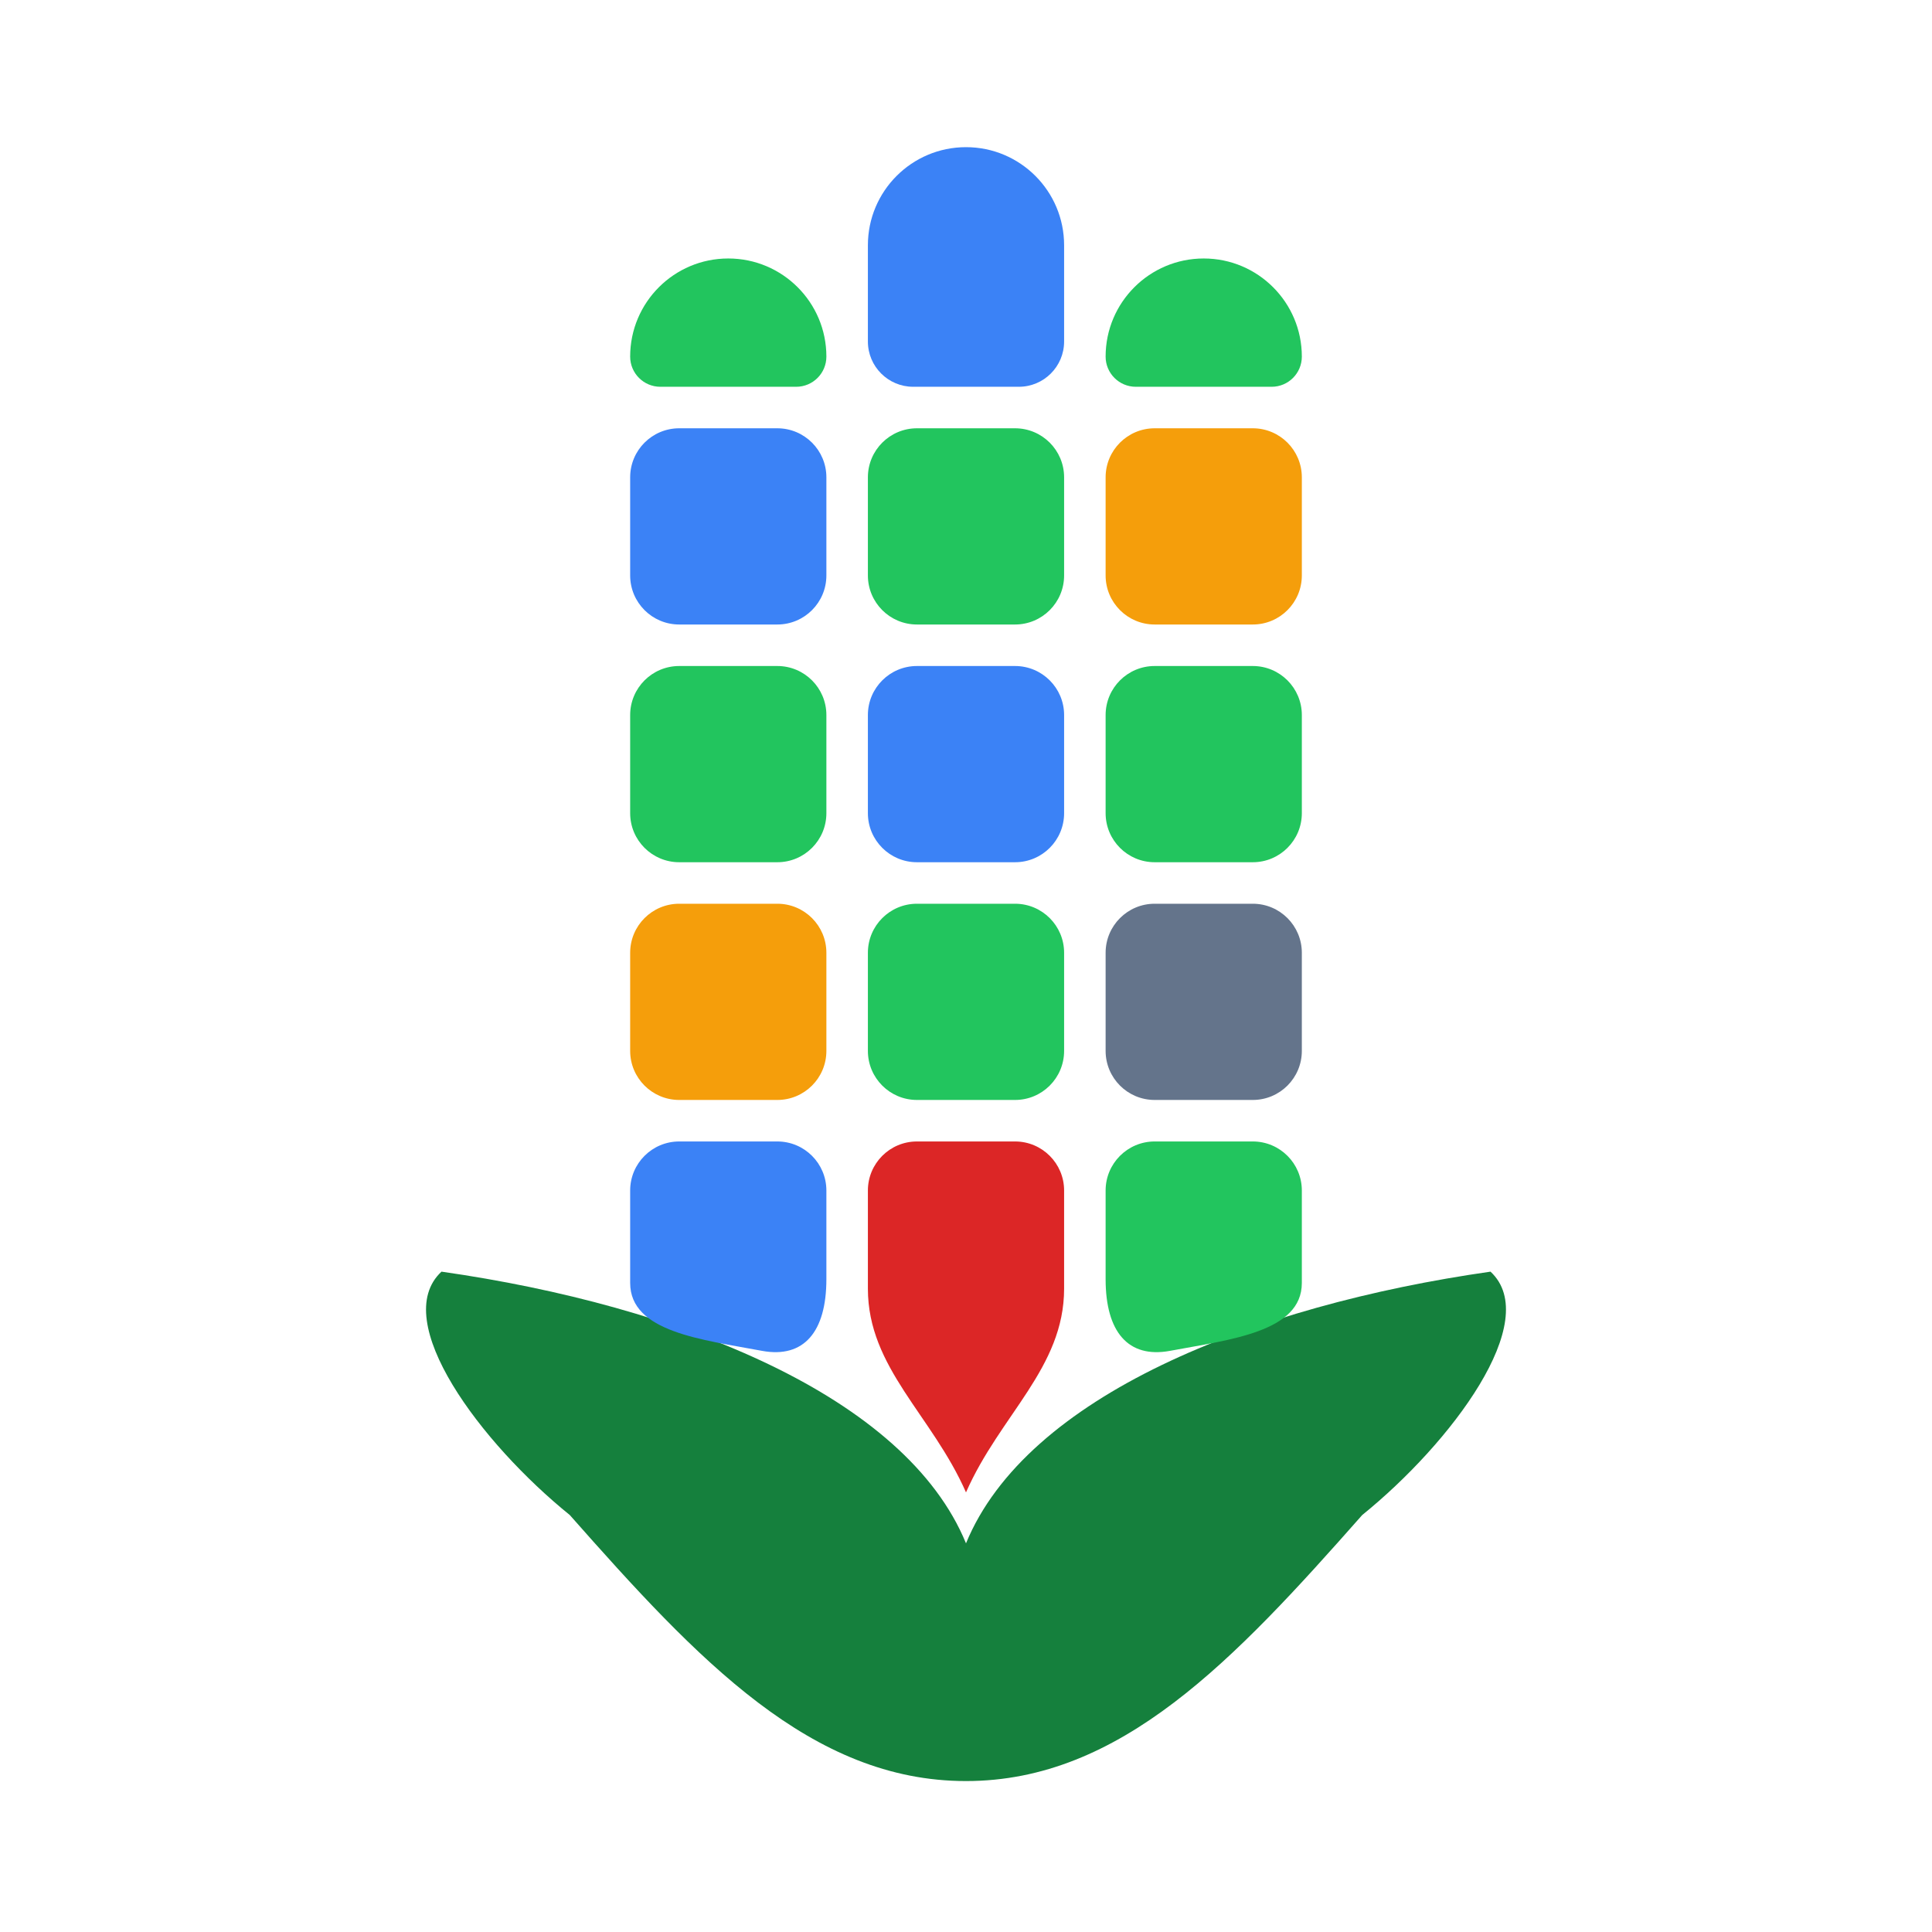
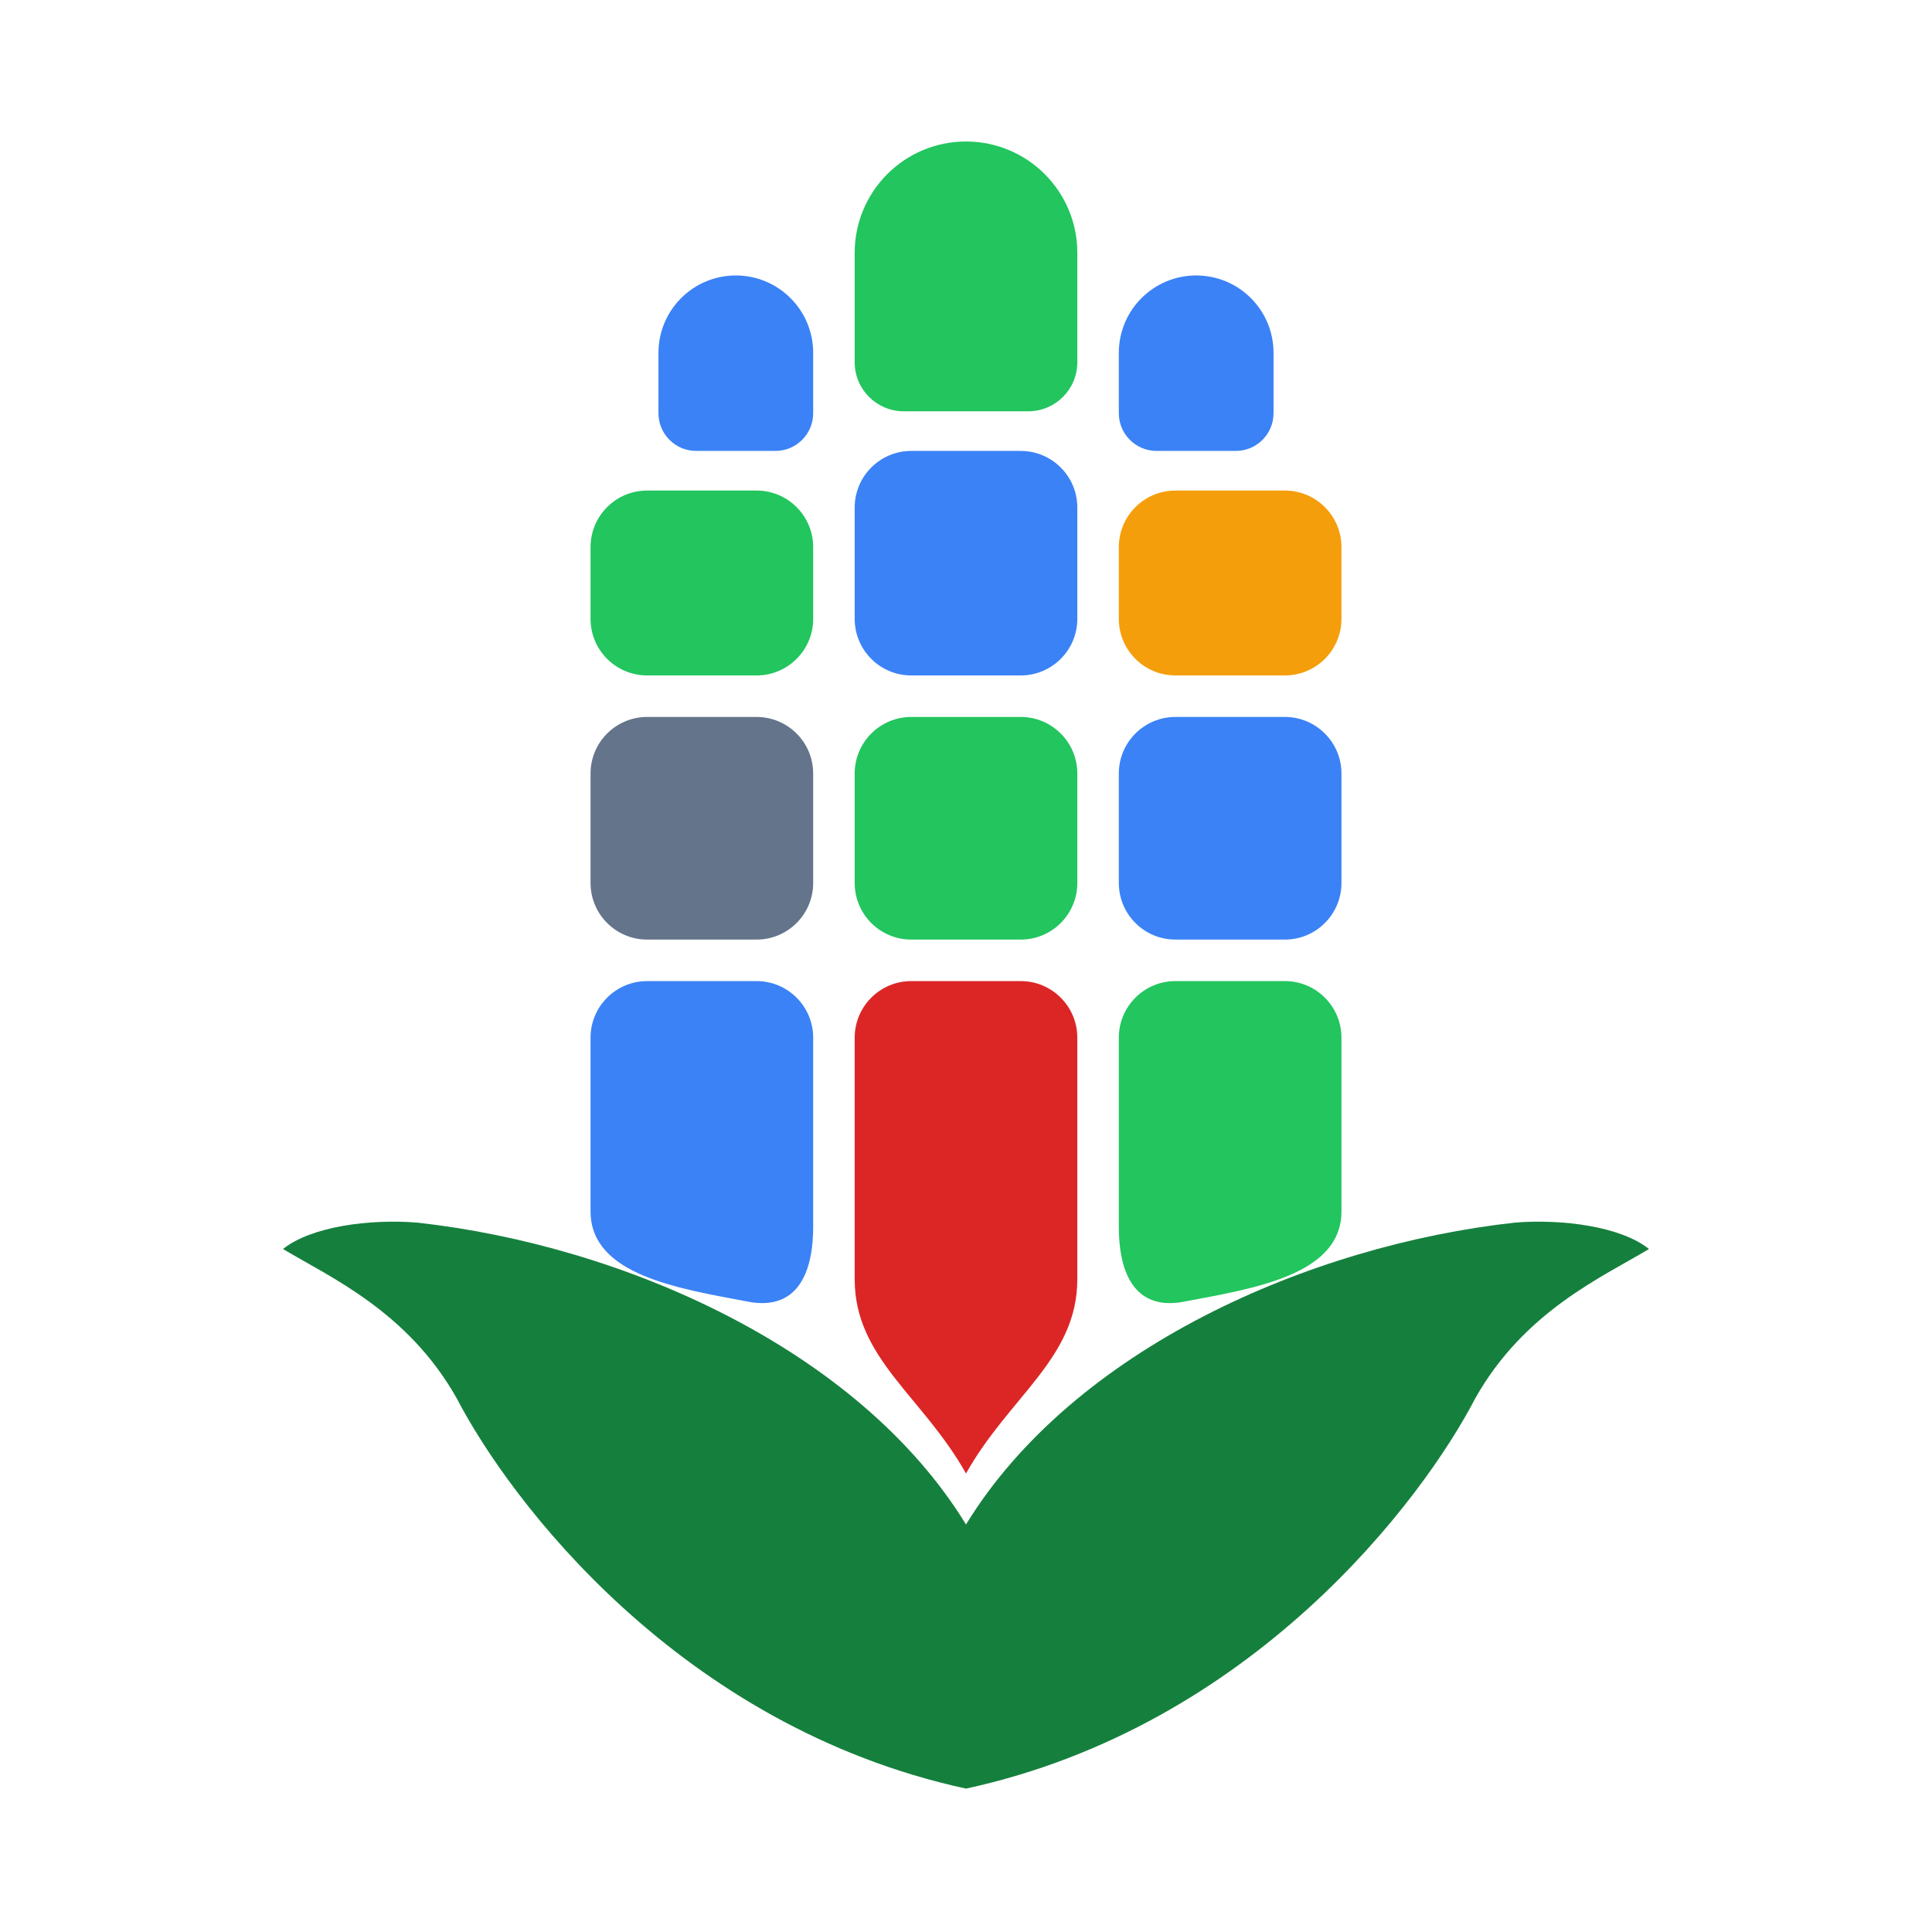
<svg xmlns="http://www.w3.org/2000/svg" viewBox="0 0 1024 1024">
  <g id="background">
    <rect width="1024" height="1024" fill="#FFFFFF" />
  </g>
  <g id="corn">
    <g id="husk" fill="#15803D">
-       <path d="M 234 674                C 206 700 255 765 302 803                C 370 880 430 944 512 944                C 594 944 654 880 722 803                C 769 765 818 700 790 674                C 664 692 544 740 512 818                C 480 740 360 692 234 674                Z" />
+       <path d="M 150 662                C 175 677 216 695 242 741                C 270 795 360 915 512 948                C 664 915 754 795 782 741                C 808 695 849 677 874 662                C 859 650 828 646 803 648                C 694 660 569 715 512 808                C 455 715 330 660 221 648                C 196 646 165 650 150 662                Z" />
    </g>
    <g id="cob">
-       <path fill="#22C55E" d="M 334 189 A 52 52 0 0 1 438 189 A 16 16 0 0 1 422 205 L 350 205 A 16 16 0 0 1 334 189 Z" />
-       <path fill="#3B82F6" d="M 460 181 L 460 130 A 52 52 0 0 1 564 130 L 564 181 A 24 24 0 0 1 540 205 L 484 205 A 24 24 0 0 1 460 181 Z" />
-       <path fill="#22C55E" d="M 586 189 A 52 52 0 0 1 690 189 A 16 16 0 0 1 674 205 L 602 205 A 16 16 0 0 1 586 189 Z" />
-       <rect fill="#3B82F6" x="334" y="227" width="104" height="104" rx="26" />
-       <rect fill="#22C55E" x="460" y="227" width="104" height="104" rx="26" />
-       <rect fill="#F59E0B" x="586" y="227" width="104" height="104" rx="26" />
-       <rect fill="#22C55E" x="334" y="353" width="104" height="104" rx="26" />
-       <rect fill="#3B82F6" x="460" y="353" width="104" height="104" rx="26" />
-       <rect fill="#22C55E" x="586" y="353" width="104" height="104" rx="26" />
-       <rect fill="#F59E0B" x="334" y="479" width="104" height="104" rx="26" />
-       <rect fill="#22C55E" x="460" y="479" width="104" height="104" rx="26" />
-       <rect fill="#64748B" x="586" y="479" width="104" height="104" rx="26" />
-       <path fill="#3B82F6" d="M 334 631 A 26 26 0 0 1 360 605 L 412 605 A 26 26 0 0 1 438 631 L 438 678 C 438 706 426 720 404 716 C 372 710 334 706 334 680 Z" />
-       <path fill="#DC2626" d="M 460 683 L 460 631 A 26 26 0 0 1 486 605 L 538 605 A 26 26 0 0 1 564 631 L 564 683 C 564 725 530 750 512 791 C 494 750 460 725 460 683 Z" />
-       <path fill="#22C55E" d="M 690 631 A 26 26 0 0 0 664 605 L 612 605 A 26 26 0 0 0 586 631 L 586 678 C 586 706 598 720 620 716 C 652 710 690 706 690 680 Z" />
+       <path fill="#3B82F6" d="M 349 219 L 349 187 A 41 41 0 0 1 431 187 L 431 219 A 20 20 0 0 1 411 239 L 369 239 A 20 20 0 0 1 349 219 Z" />
+       <path fill="#22C55E" d="M 453 192 L 453 134 A 59 59 0 0 1 571 134 L 571 192 A 26 26 0 0 1 545 218 L 479 218 A 26 26 0 0 1 453 192 Z" />
+       <path fill="#3B82F6" d="M 593 219 L 593 187 A 41 41 0 0 1 675 187 L 675 219 A 20 20 0 0 1 655 239 L 613 239 A 20 20 0 0 1 593 219 Z" />
+       <rect fill="#22C55E" x="313" y="260" width="118" height="98" rx="30" />
+       <rect fill="#3B82F6" x="453" y="239" width="118" height="119" rx="30" />
+       <rect fill="#F59E0B" x="593" y="260" width="118" height="98" rx="30" />
+       <rect fill="#64748B" x="313" y="380" width="118" height="118" rx="30" />
+       <rect fill="#22C55E" x="453" y="380" width="118" height="118" rx="30" />
+       <rect fill="#3B82F6" x="593" y="380" width="118" height="118" rx="30" />
+       <path fill="#3B82F6" d="M 313 550 A 30 30 0 0 1 343 520 L 401 520 A 30 30 0 0 1 431 550 L 431 650 C 431 680 419 694 397 690 C 360 683 313 676 313 642 Z" />
+       <path fill="#DC2626" d="M 453 678 L 453 550 A 30 30 0 0 1 483 520 L 541 520 A 30 30 0 0 1 571 550 L 571 678 C 571 720 535 740 512 781 C 489 740 453 720 453 678 Z" />
+       <path fill="#22C55E" d="M 711 550 A 30 30 0 0 0 681 520 L 623 520 A 30 30 0 0 0 593 550 L 593 650 C 593 680 605 694 627 690 C 664 683 711 676 711 642 Z" />
    </g>
  </g>
</svg>
